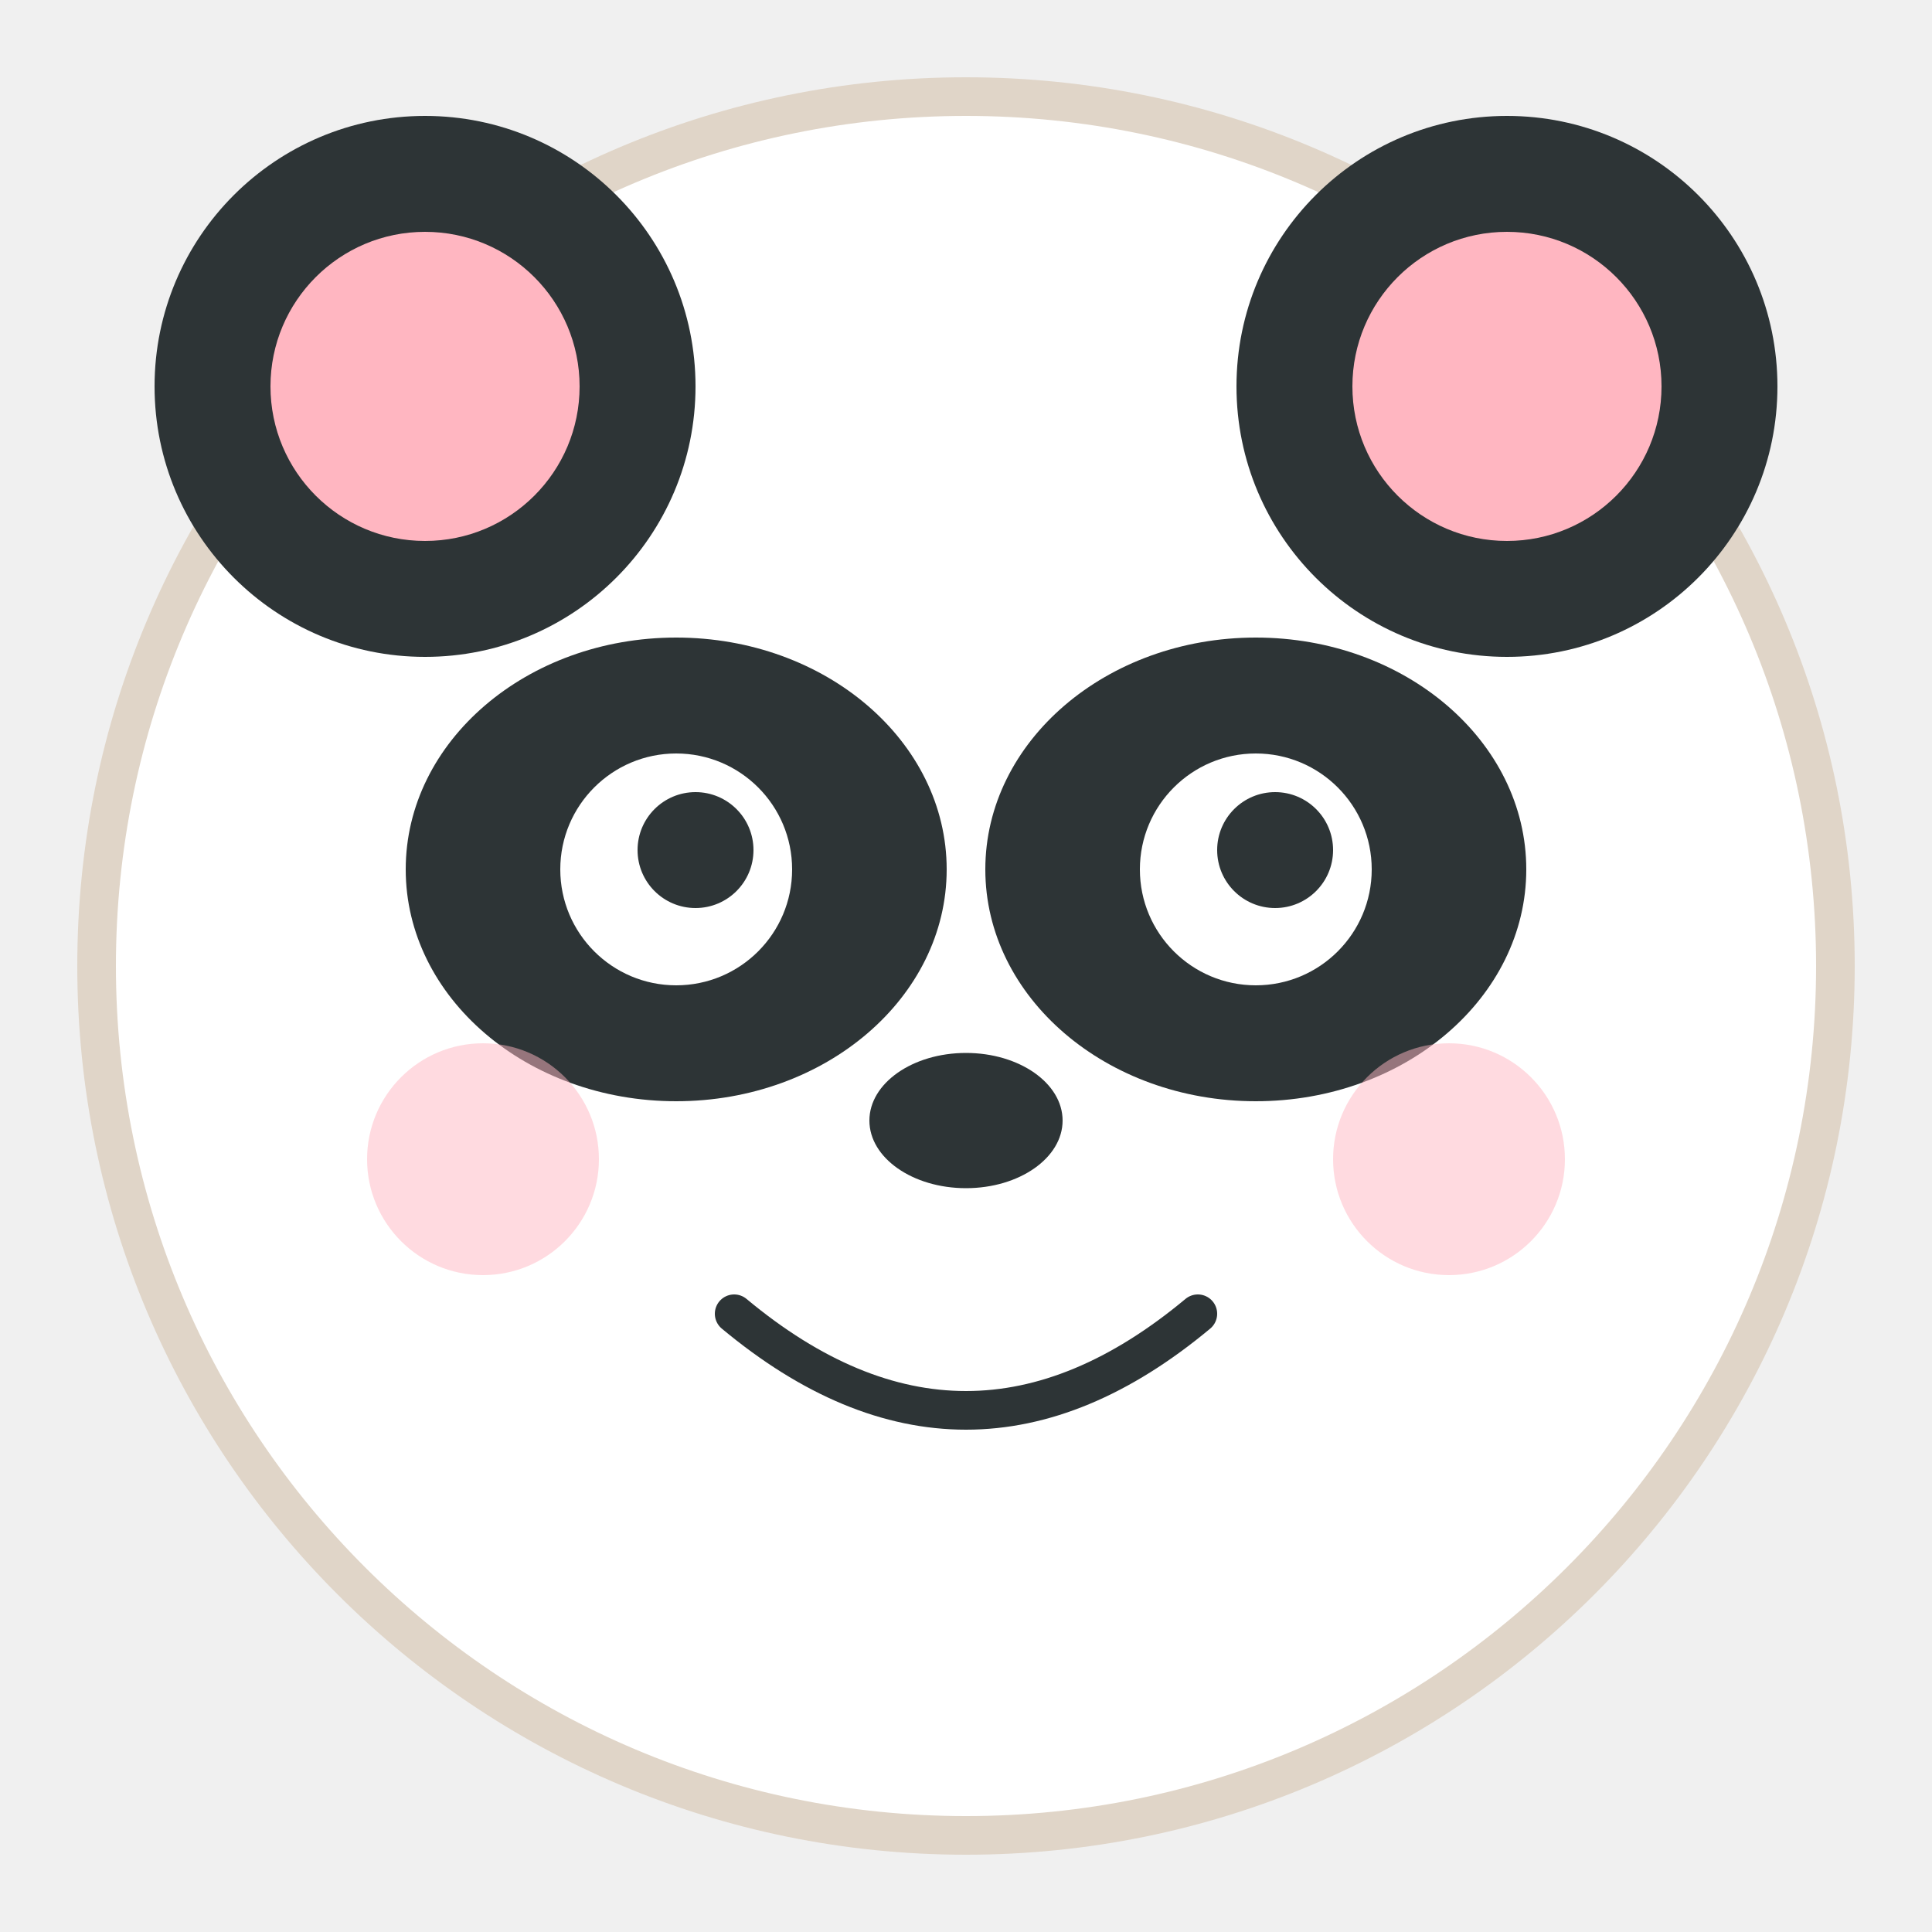
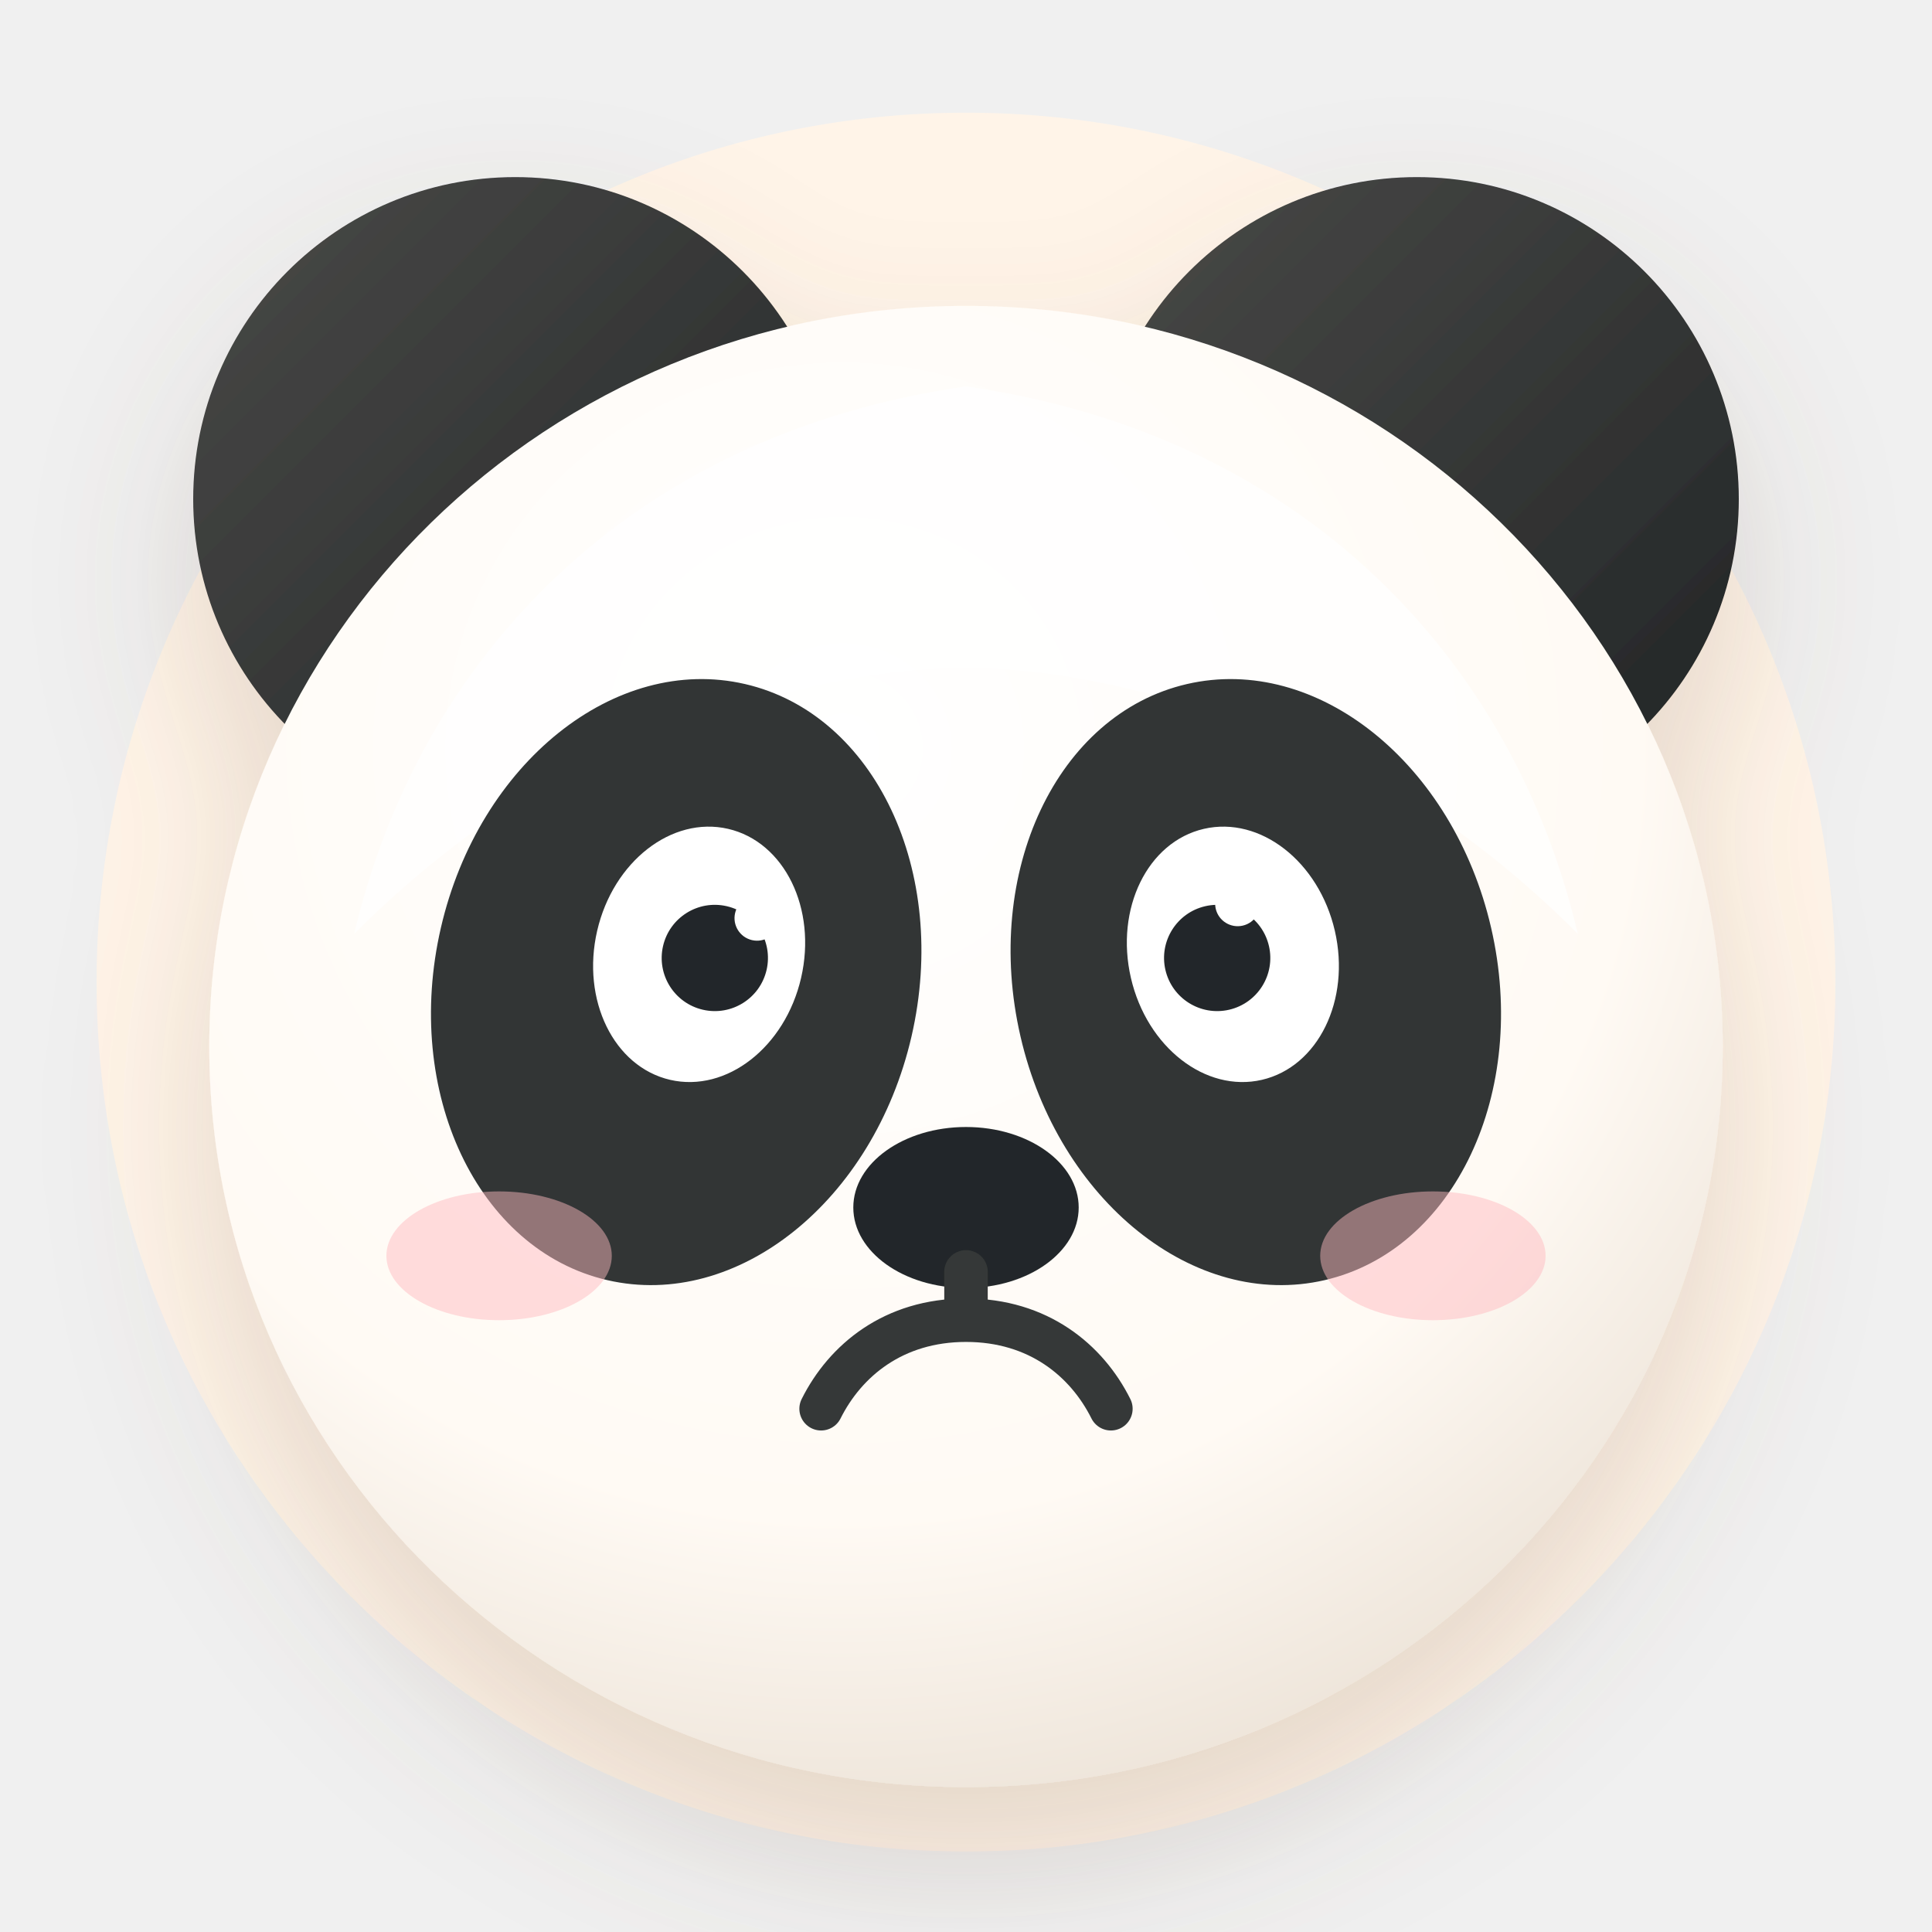
- <svg xmlns="http://www.w3.org/2000/svg" viewBox="0 0 100 100" width="100" height="100">
-   <circle cx="50" cy="50" r="45" fill="white" stroke="#E0D5C8" stroke-width="2" />
-   <circle cx="22" cy="20" r="14" fill="#2D3436" />
-   <circle cx="78" cy="20" r="14" fill="#2D3436" />
-   <circle cx="22" cy="20" r="8" fill="#FFB6C1" />
-   <circle cx="78" cy="20" r="8" fill="#FFB6C1" />
-   <ellipse cx="35" cy="45" rx="14" ry="12" fill="#2D3436" />
-   <ellipse cx="65" cy="45" rx="14" ry="12" fill="#2D3436" />
-   <circle cx="35" cy="45" r="6" fill="white" />
-   <circle cx="65" cy="45" r="6" fill="white" />
-   <circle cx="36" cy="44" r="3" fill="#2D3436" />
-   <circle cx="66" cy="44" r="3" fill="#2D3436" />
-   <ellipse cx="50" cy="58" rx="5" ry="3.5" fill="#2D3436" />
-   <path d="M 38 68 Q 50 78 62 68" fill="none" stroke="#2D3436" stroke-width="2" stroke-linecap="round" />
-   <circle cx="25" cy="60" r="6" fill="#FFB6C1" opacity="0.5" />
-   <circle cx="75" cy="60" r="6" fill="#FFB6C1" opacity="0.5" />
+ <svg xmlns="http://www.w3.org/2000/svg" viewBox="0 0 120 120" width="120" height="120">
+   <defs>
+     <radialGradient id="fur" cx="42%" cy="30%" r="72%">
+       <stop offset="0" stop-color="#fff" />
+       <stop offset="0.72" stop-color="#fffaf4" />
+       <stop offset="1" stop-color="#eee5da" />
+     </radialGradient>
+     <linearGradient id="ear" x1="0" y1="0" x2="1" y2="1">
+       <stop offset="0" stop-color="#4a4a48" />
+       <stop offset="1" stop-color="#202425" />
+     </linearGradient>
+     <filter id="soft-shadow" x="-30%" y="-30%" width="160%" height="170%">
+       <feDropShadow dx="0" dy="5" stdDeviation="5" flood-color="#7b6554" flood-opacity=".2" />
+     </filter>
+   </defs>
+   <circle cx="60" cy="61" r="54" fill="#fff4e8" />
+   <g filter="url(#soft-shadow)">
+     <circle cx="32" cy="31" r="20" fill="url(#ear)" />
+     <circle cx="88" cy="31" r="20" fill="url(#ear)" />
+     <ellipse cx="60" cy="65" rx="47" ry="46" fill="url(#fur)" />
+     <path d="M22 58c4-17 17-31 38-34 21 3 34 17 38 34-8-8-17-13-27-15-8-2-14-2-22 0-10 2-19 7-27 15Z" fill="#fff" opacity=".7" />
+     <g transform="rotate(13 42 61)">
+       <ellipse cx="42" cy="61" rx="15" ry="19" fill="#303536" />
+       <ellipse cx="43" cy="59" rx="6.5" ry="8" fill="#fff" />
+       <circle cx="44" cy="59" r="3.3" fill="#242829" />
+       <circle cx="46" cy="56" r="1.4" fill="#fff" />
+     </g>
+     <g transform="rotate(-13 78 61)">
+       <ellipse cx="78" cy="61" rx="15" ry="19" fill="#303536" />
+       <ellipse cx="77" cy="59" rx="6.5" ry="8" fill="#fff" />
+       <circle cx="76" cy="59" r="3.3" fill="#242829" />
+       <circle cx="78" cy="56" r="1.4" fill="#fff" />
+     </g>
+     <ellipse cx="60" cy="75" rx="7" ry="5" fill="#242829" />
+     <path d="M60 79v3M60 82c-4.5 0-7.5 2.5-9 5.5M60 82c4.5 0 7.5 2.5 9 5.5" fill="none" stroke="#343839" stroke-width="2.7" stroke-linecap="round" />
+     <ellipse cx="31" cy="78" rx="7" ry="4" fill="#ffb8be" opacity=".48" />
+     <ellipse cx="89" cy="78" rx="7" ry="4" fill="#ffb8be" opacity=".48" />
+   </g>
</svg>
